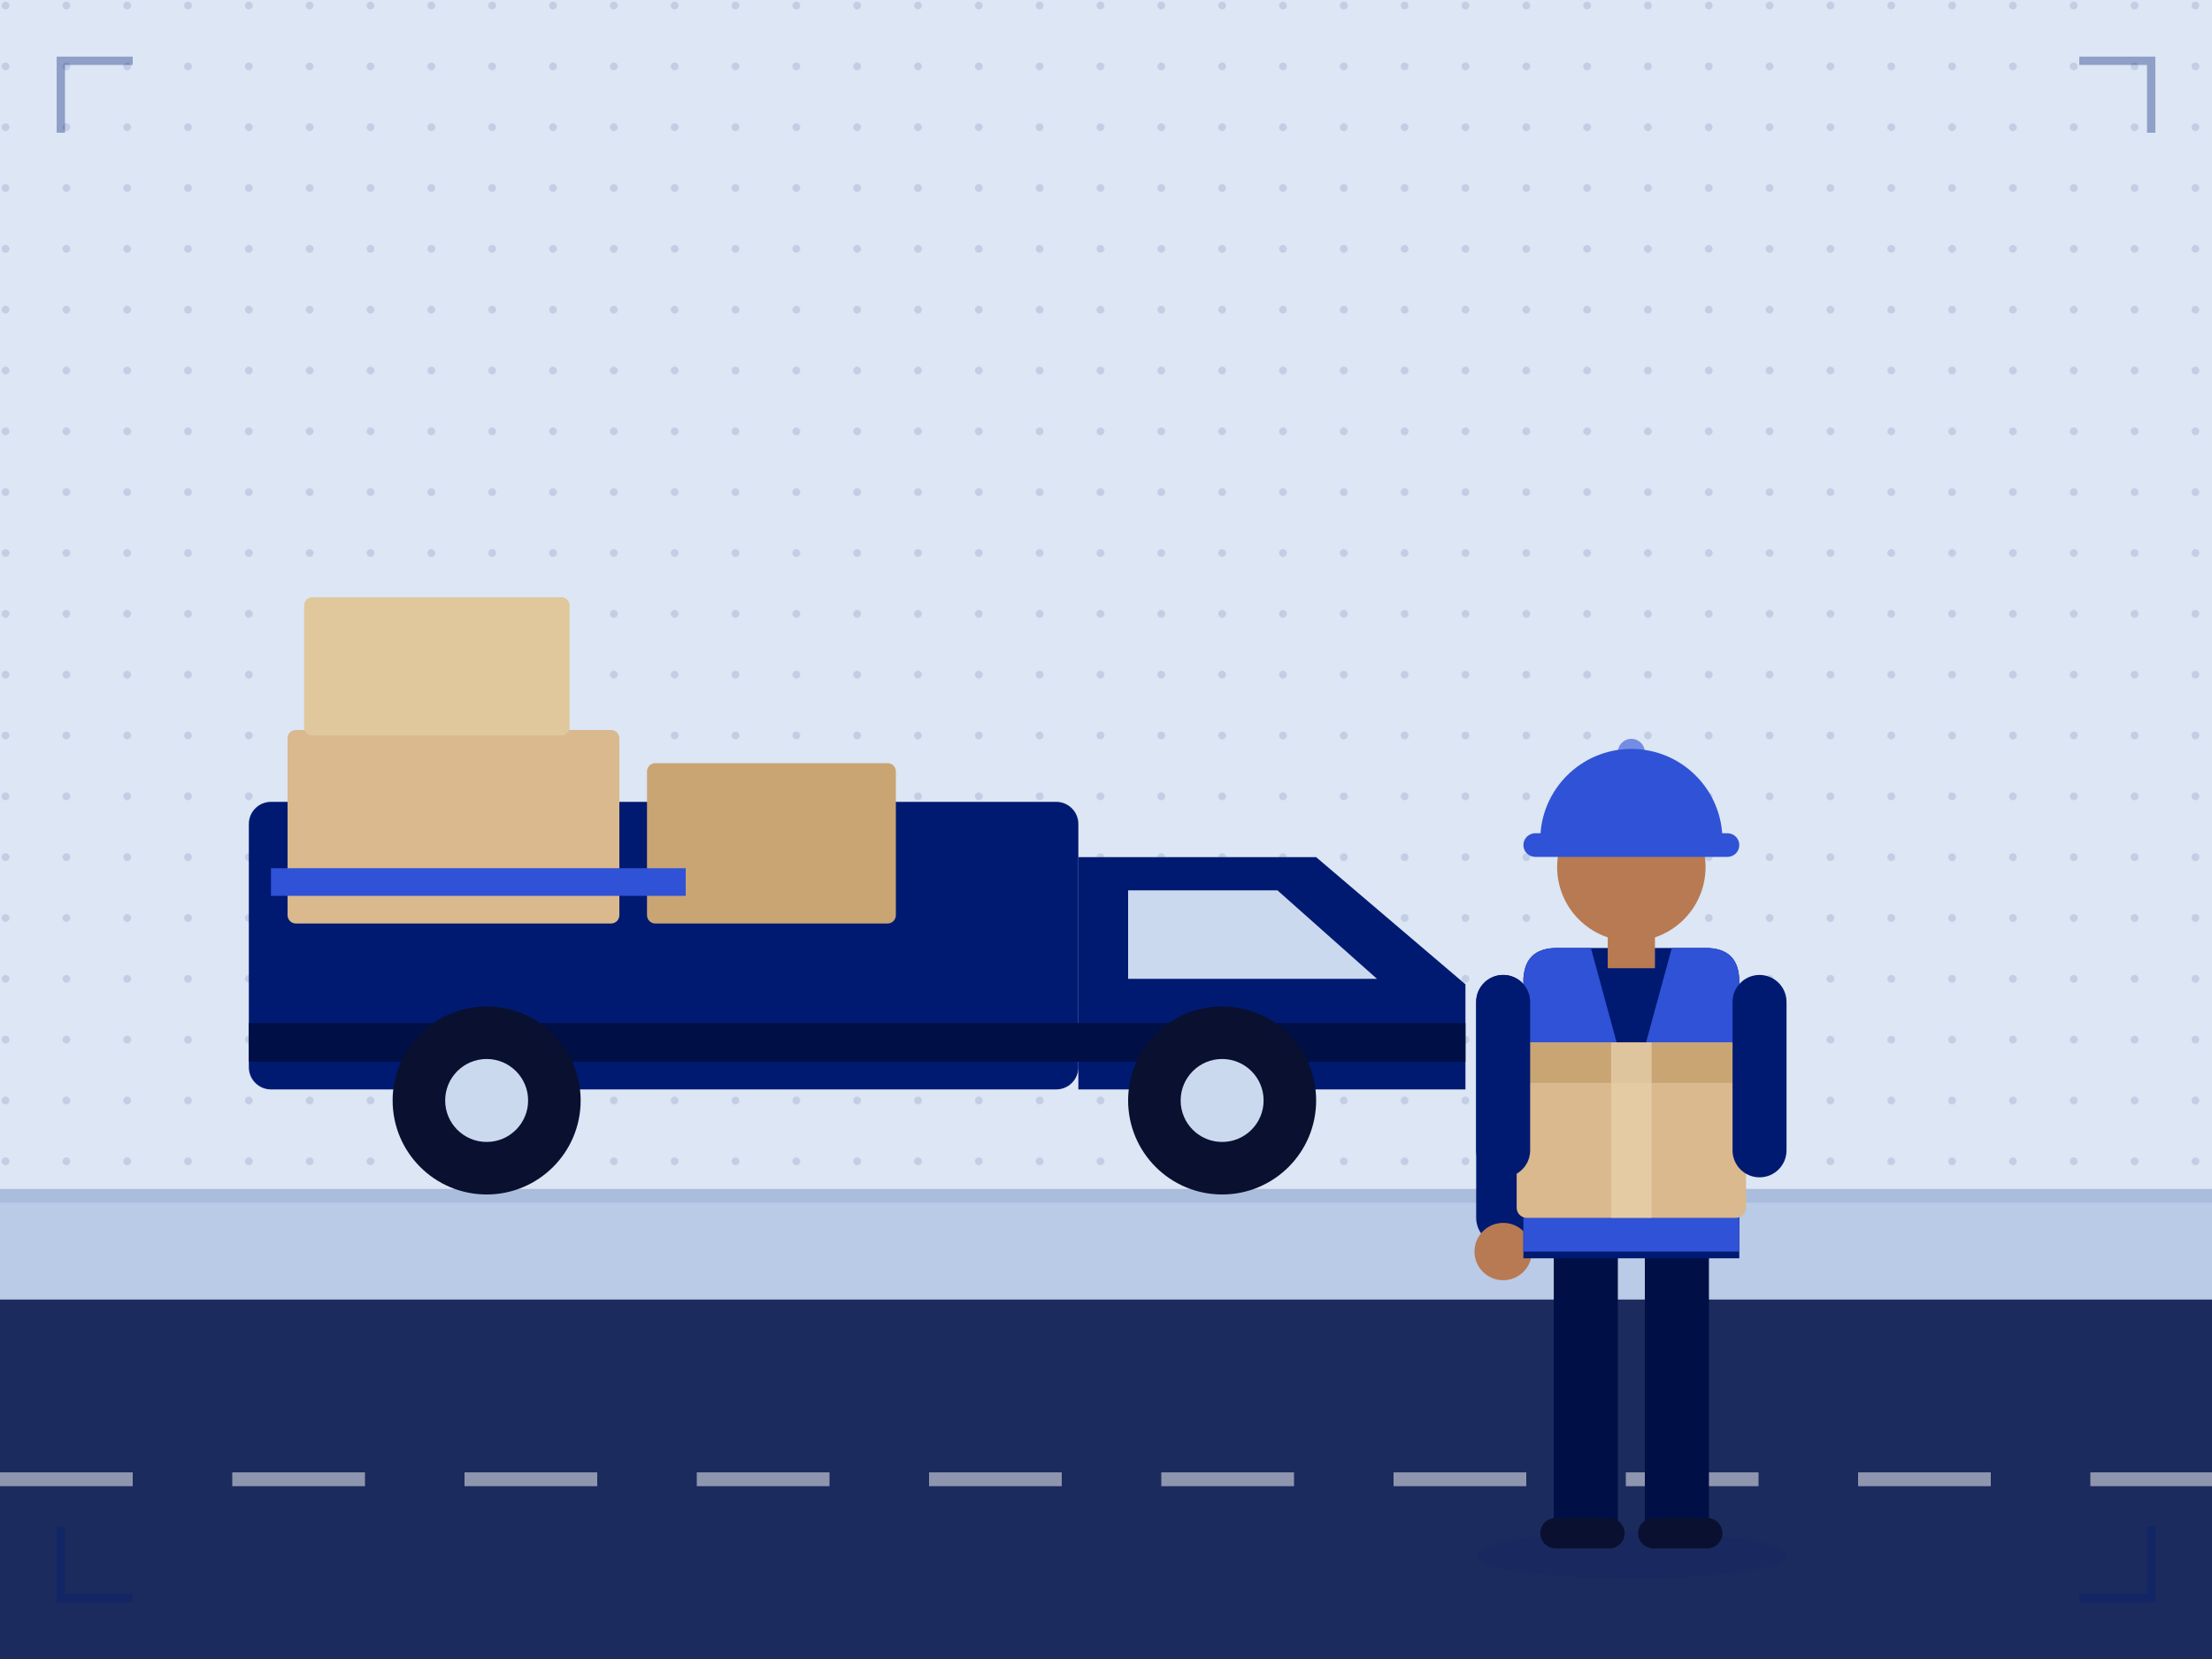
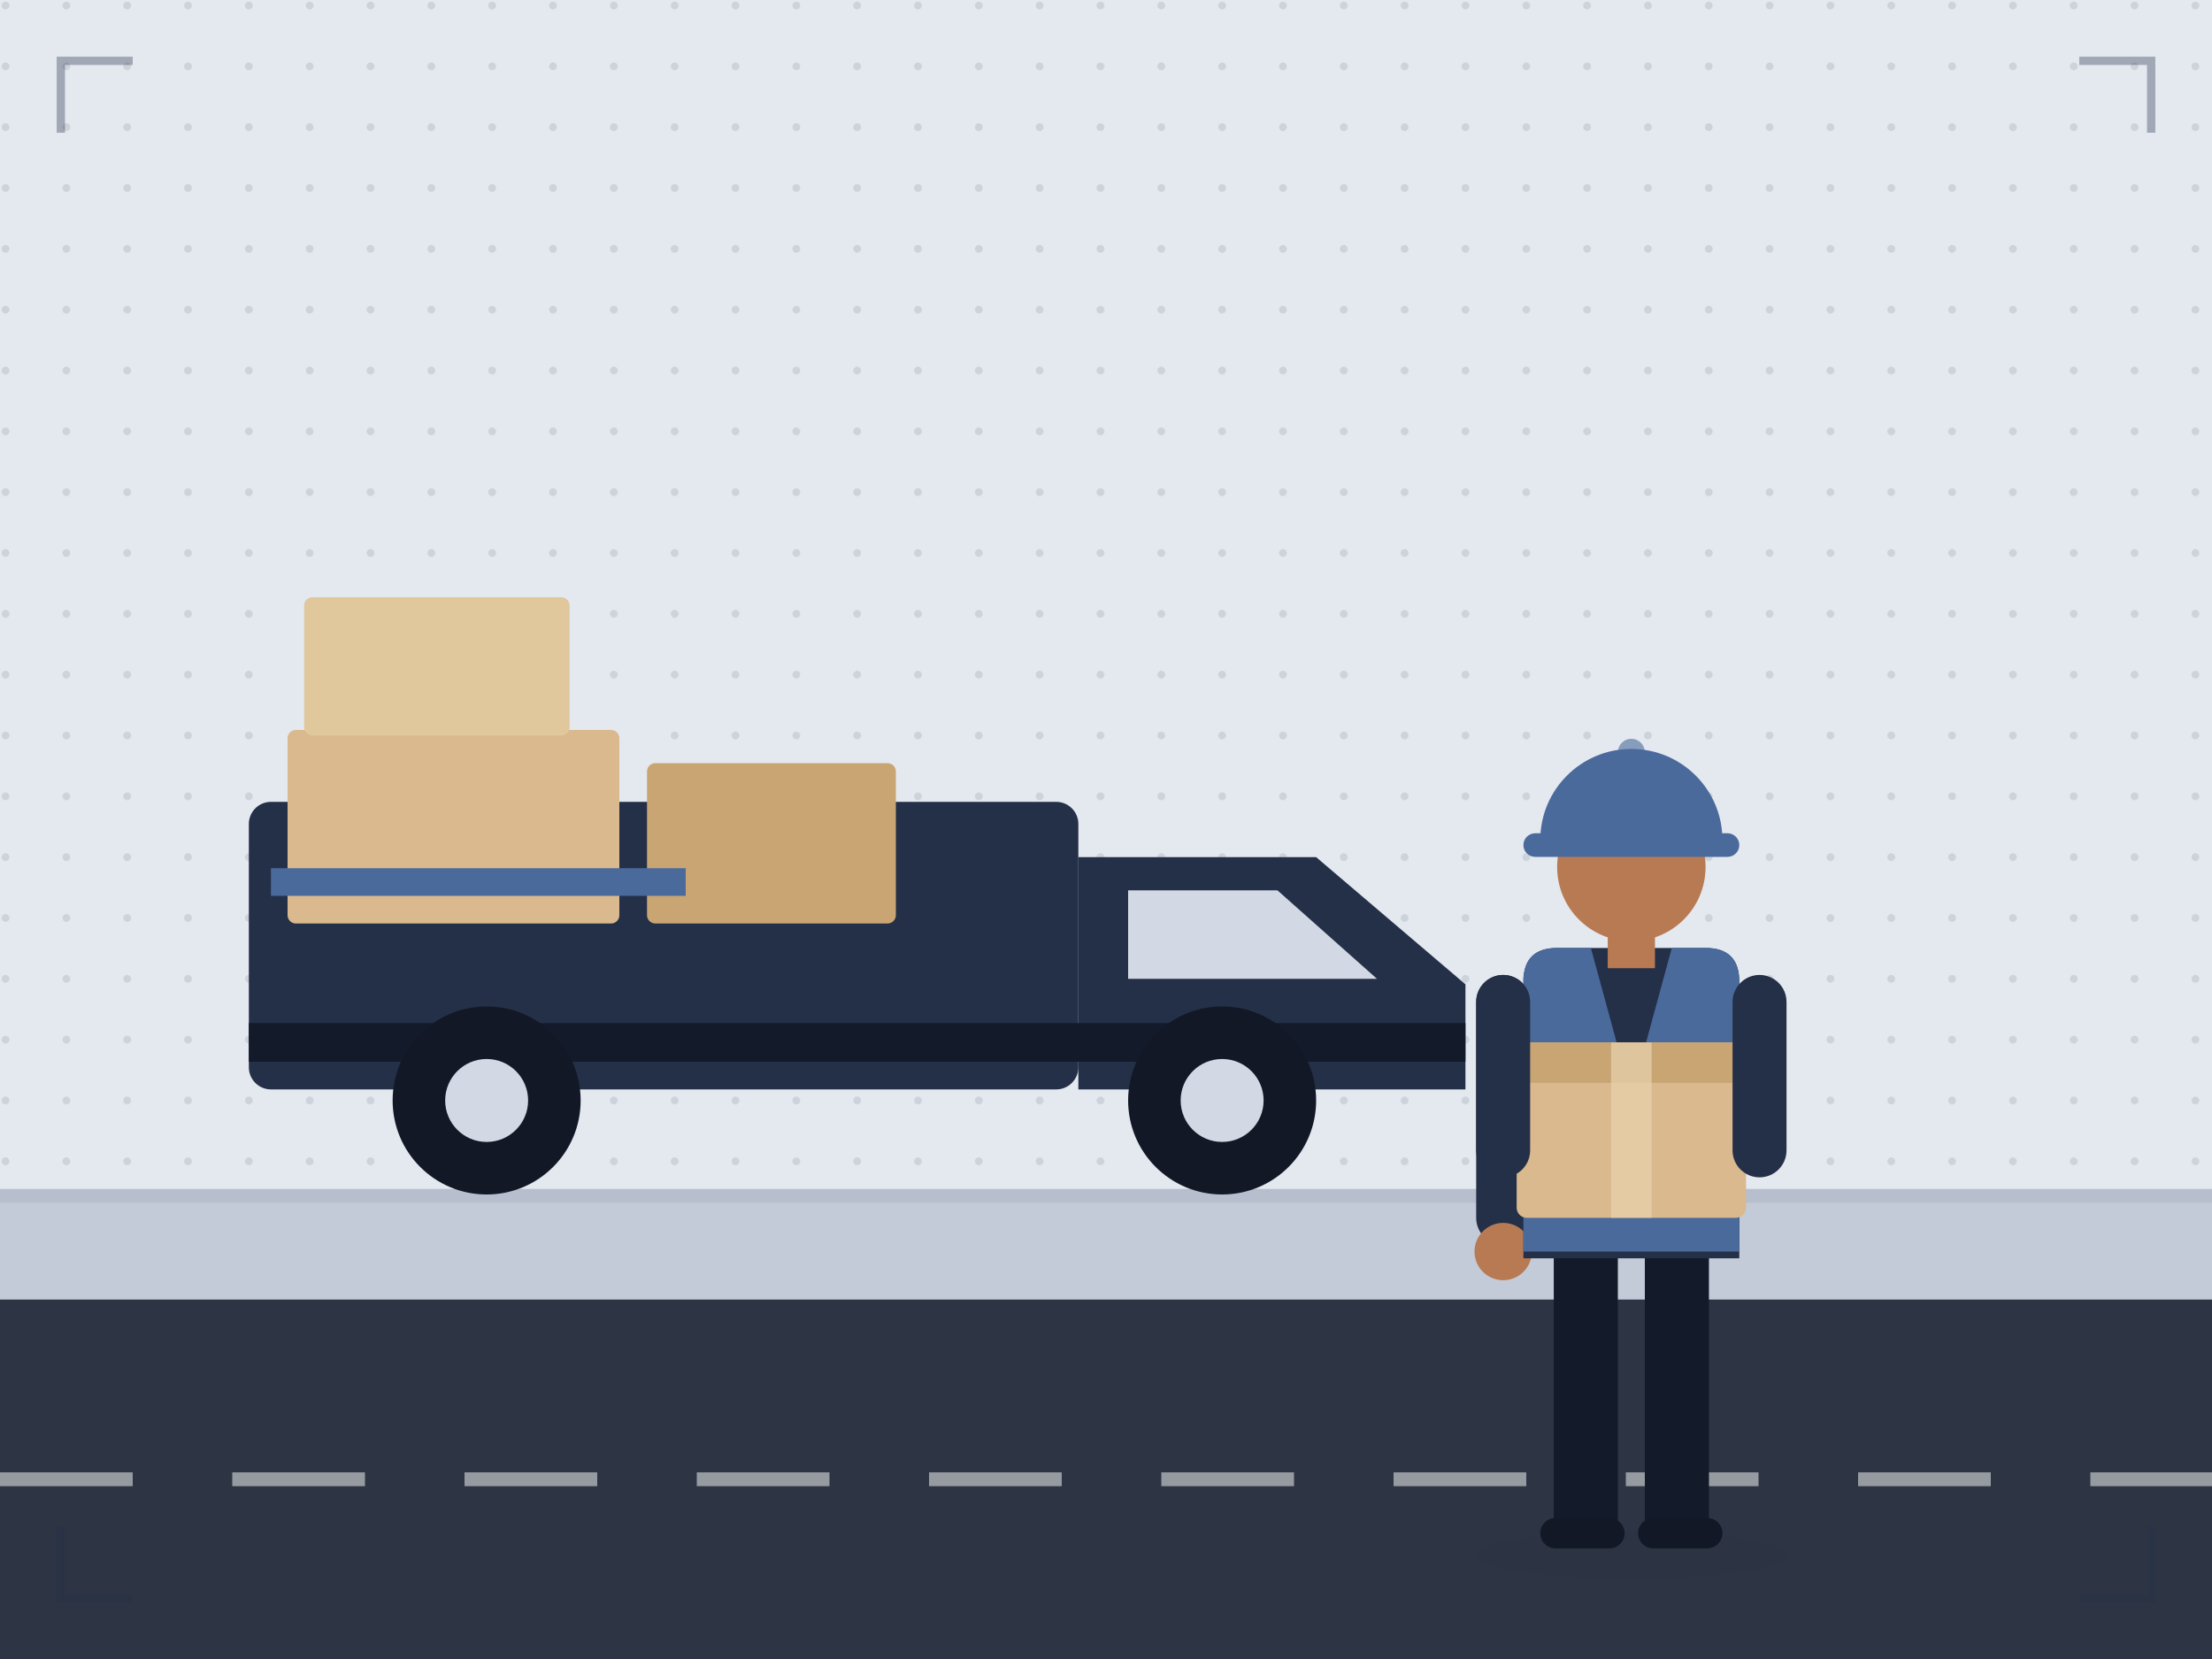
<svg xmlns="http://www.w3.org/2000/svg" viewBox="0 0 800 600" role="img" aria-label="Maqueta de foto del despacho de pedidos">
  <defs>
    <pattern id="dots" width="22" height="22" patternUnits="userSpaceOnUse">
-       <circle cx="2" cy="2" r="1.4" fill="#001a72" opacity=".12" />
+       <circle cx="2" cy="2" r="1.4" fill="#243047" opacity=".12" />
    </pattern>
  </defs>
-   <rect width="800" height="600" fill="#dce6f4" />
+   <rect width="800" height="600" fill="#e4e8ef" />
  <rect width="800" height="600" fill="url(#dots)" />
-   <rect y="430" width="800" height="170" fill="#b9cbe6" />
-   <rect y="430" width="800" height="5" fill="#001a72" opacity=".08" />
-   <rect x="0" y="470" width="800" height="130" fill="#000f45" opacity=".85" />
+   <rect y="430" width="800" height="170" fill="#c3cbd9" />
+   <rect y="430" width="800" height="5" fill="#243047" opacity=".08" />
+   <rect x="0" y="470" width="800" height="130" fill="#131a29" opacity=".85" />
  <path d="M0 535h800" stroke="#fff" stroke-width="5" stroke-dasharray="48 36" opacity=".5" />
  <g transform="translate(90 250)">
-     <rect x="0" y="40" width="300" height="104" rx="8" fill="#001a72" />
-     <path d="M300 60 h86 l54 46 v38 h-140z" fill="#001a72" />
-     <path d="M318 72 h54 l36 32 h-90z" fill="#cbd9ee" />
+     <rect x="0" y="40" width="300" height="104" rx="8" fill="#243047" />
+     <path d="M300 60 h86 l54 46 v38 h-140z" fill="#243047" />
+     <path d="M318 72 h54 l36 32 h-90z" fill="#d3d9e4" />
    <rect x="14" y="14" width="120" height="70" rx="3" fill="#d9b98d" />
    <rect x="144" y="26" width="90" height="58" rx="3" fill="#c9a574" />
    <rect x="20" y="-34" width="96" height="50" rx="3" fill="#e0c79c" />
-     <rect x="0" y="120" width="440" height="14" fill="#000f45" />
-     <rect x="8" y="64" width="150" height="10" fill="#2f52d6" />
-     <circle cx="86" cy="148" r="34" fill="#0a1030" />
-     <circle cx="86" cy="148" r="15" fill="#cbd9ee" />
-     <circle cx="352" cy="148" r="34" fill="#0a1030" />
-     <circle cx="352" cy="148" r="15" fill="#cbd9ee" />
+     <rect x="0" y="120" width="440" height="14" fill="#131a29" />
+     <rect x="8" y="64" width="150" height="10" fill="#4a6a9c" />
+     <circle cx="86" cy="148" r="34" fill="#121826" />
+     <circle cx="86" cy="148" r="15" fill="#d3d9e4" />
+     <circle cx="352" cy="148" r="34" fill="#121826" />
+     <circle cx="352" cy="148" r="15" fill="#d3d9e4" />
  </g>
  <g transform="translate(590 560) scale(1.22)">
-     <ellipse cx="0" cy="2" rx="46" ry="7" fill="#001a72" opacity=".12" />
-     <rect x="-23" y="-94" width="19" height="94" rx="7" fill="#000f45" />
-     <rect x="4" y="-94" width="19" height="94" rx="7" fill="#000f45" />
-     <rect x="-27" y="-9" width="25" height="9" rx="4.5" fill="#0a1030" />
-     <rect x="2" y="-9" width="25" height="9" rx="4.5" fill="#0a1030" />
-     <rect x="-46" y="-170" width="16" height="80" rx="8" fill="#001a72" />
+     <ellipse cx="0" cy="2" rx="46" ry="7" fill="#243047" opacity=".12" />
+     <rect x="-23" y="-94" width="19" height="94" rx="7" fill="#131a29" />
+     <rect x="4" y="-94" width="19" height="94" rx="7" fill="#131a29" />
+     <rect x="-27" y="-9" width="25" height="9" rx="4.5" fill="#121826" />
+     <rect x="2" y="-9" width="25" height="9" rx="4.5" fill="#121826" />
+     <rect x="-46" y="-170" width="16" height="80" rx="8" fill="#243047" />
    <circle cx="-38" cy="-88" r="8.5" fill="#b87a52" />
-     <path d="M-32 -168 q0 -10 10 -10 h44 q10 0 10 10 v82 h-64z" fill="#001a72" />
-     <path d="M-32 -168 q0 -10 10 -10 h10 l12 44 l12 -44 h10 q10 0 10 10 v80 h-64z" fill="#2f52d6" />
+     <path d="M-32 -168 q0 -10 10 -10 h44 q10 0 10 10 v82 h-64z" fill="#243047" />
+     <path d="M-32 -168 q0 -10 10 -10 h10 l12 44 l12 -44 h10 q10 0 10 10 v80 h-64z" fill="#4a6a9c" />
    <rect x="-32" y="-118" width="64" height="8" fill="#fff" opacity=".9" />
    <rect x="-7" y="-188" width="14" height="16" fill="#b87a52" />
    <circle cx="0" cy="-202" r="22" fill="#b87a52" />
-     <path d="M-27 -210 a27 27 0 0 1 54 0z" fill="#2f52d6" />
-     <rect x="-32" y="-212" width="64" height="7" rx="3.5" fill="#2f52d6" />
-     <rect x="-4" y="-240" width="8" height="30" rx="4" fill="#2f52d6" opacity=".6" />
+     <path d="M-27 -210 a27 27 0 0 1 54 0z" fill="#4a6a9c" />
+     <rect x="-32" y="-212" width="64" height="7" rx="3.5" fill="#4a6a9c" />
+     <rect x="-4" y="-240" width="8" height="30" rx="4" fill="#4a6a9c" opacity=".6" />
    <g transform="translate(-34 -150)">
      <rect width="68" height="52" rx="3" fill="#d9b98d" />
      <rect x="0" y="0" width="68" height="12" fill="#c9a574" />
      <rect x="28" y="0" width="12" height="52" fill="#e8d3ae" opacity=".7" />
    </g>
-     <rect x="-46" y="-170" width="16" height="60" rx="8" fill="#001a72" />
-     <rect x="30" y="-170" width="16" height="60" rx="8" fill="#001a72" />
+     <rect x="-46" y="-170" width="16" height="60" rx="8" fill="#243047" />
+     <rect x="30" y="-170" width="16" height="60" rx="8" fill="#243047" />
  </g>
-   <path d="M22 48V22H48" fill="none" stroke="#001a72" stroke-width="3" opacity=".35" />
-   <path d="M778 48V22H752" fill="none" stroke="#001a72" stroke-width="3" opacity=".35" />
-   <path d="M22 552V578H48" fill="none" stroke="#001a72" stroke-width="3" opacity=".35" />
-   <path d="M778 552V578H752" fill="none" stroke="#001a72" stroke-width="3" opacity=".35" />
+   <path d="M22 48V22H48" fill="none" stroke="#243047" stroke-width="3" opacity=".35" />
+   <path d="M778 48V22H752" fill="none" stroke="#243047" stroke-width="3" opacity=".35" />
+   <path d="M22 552V578H48" fill="none" stroke="#243047" stroke-width="3" opacity=".35" />
+   <path d="M778 552V578H752" fill="none" stroke="#243047" stroke-width="3" opacity=".35" />
</svg>
